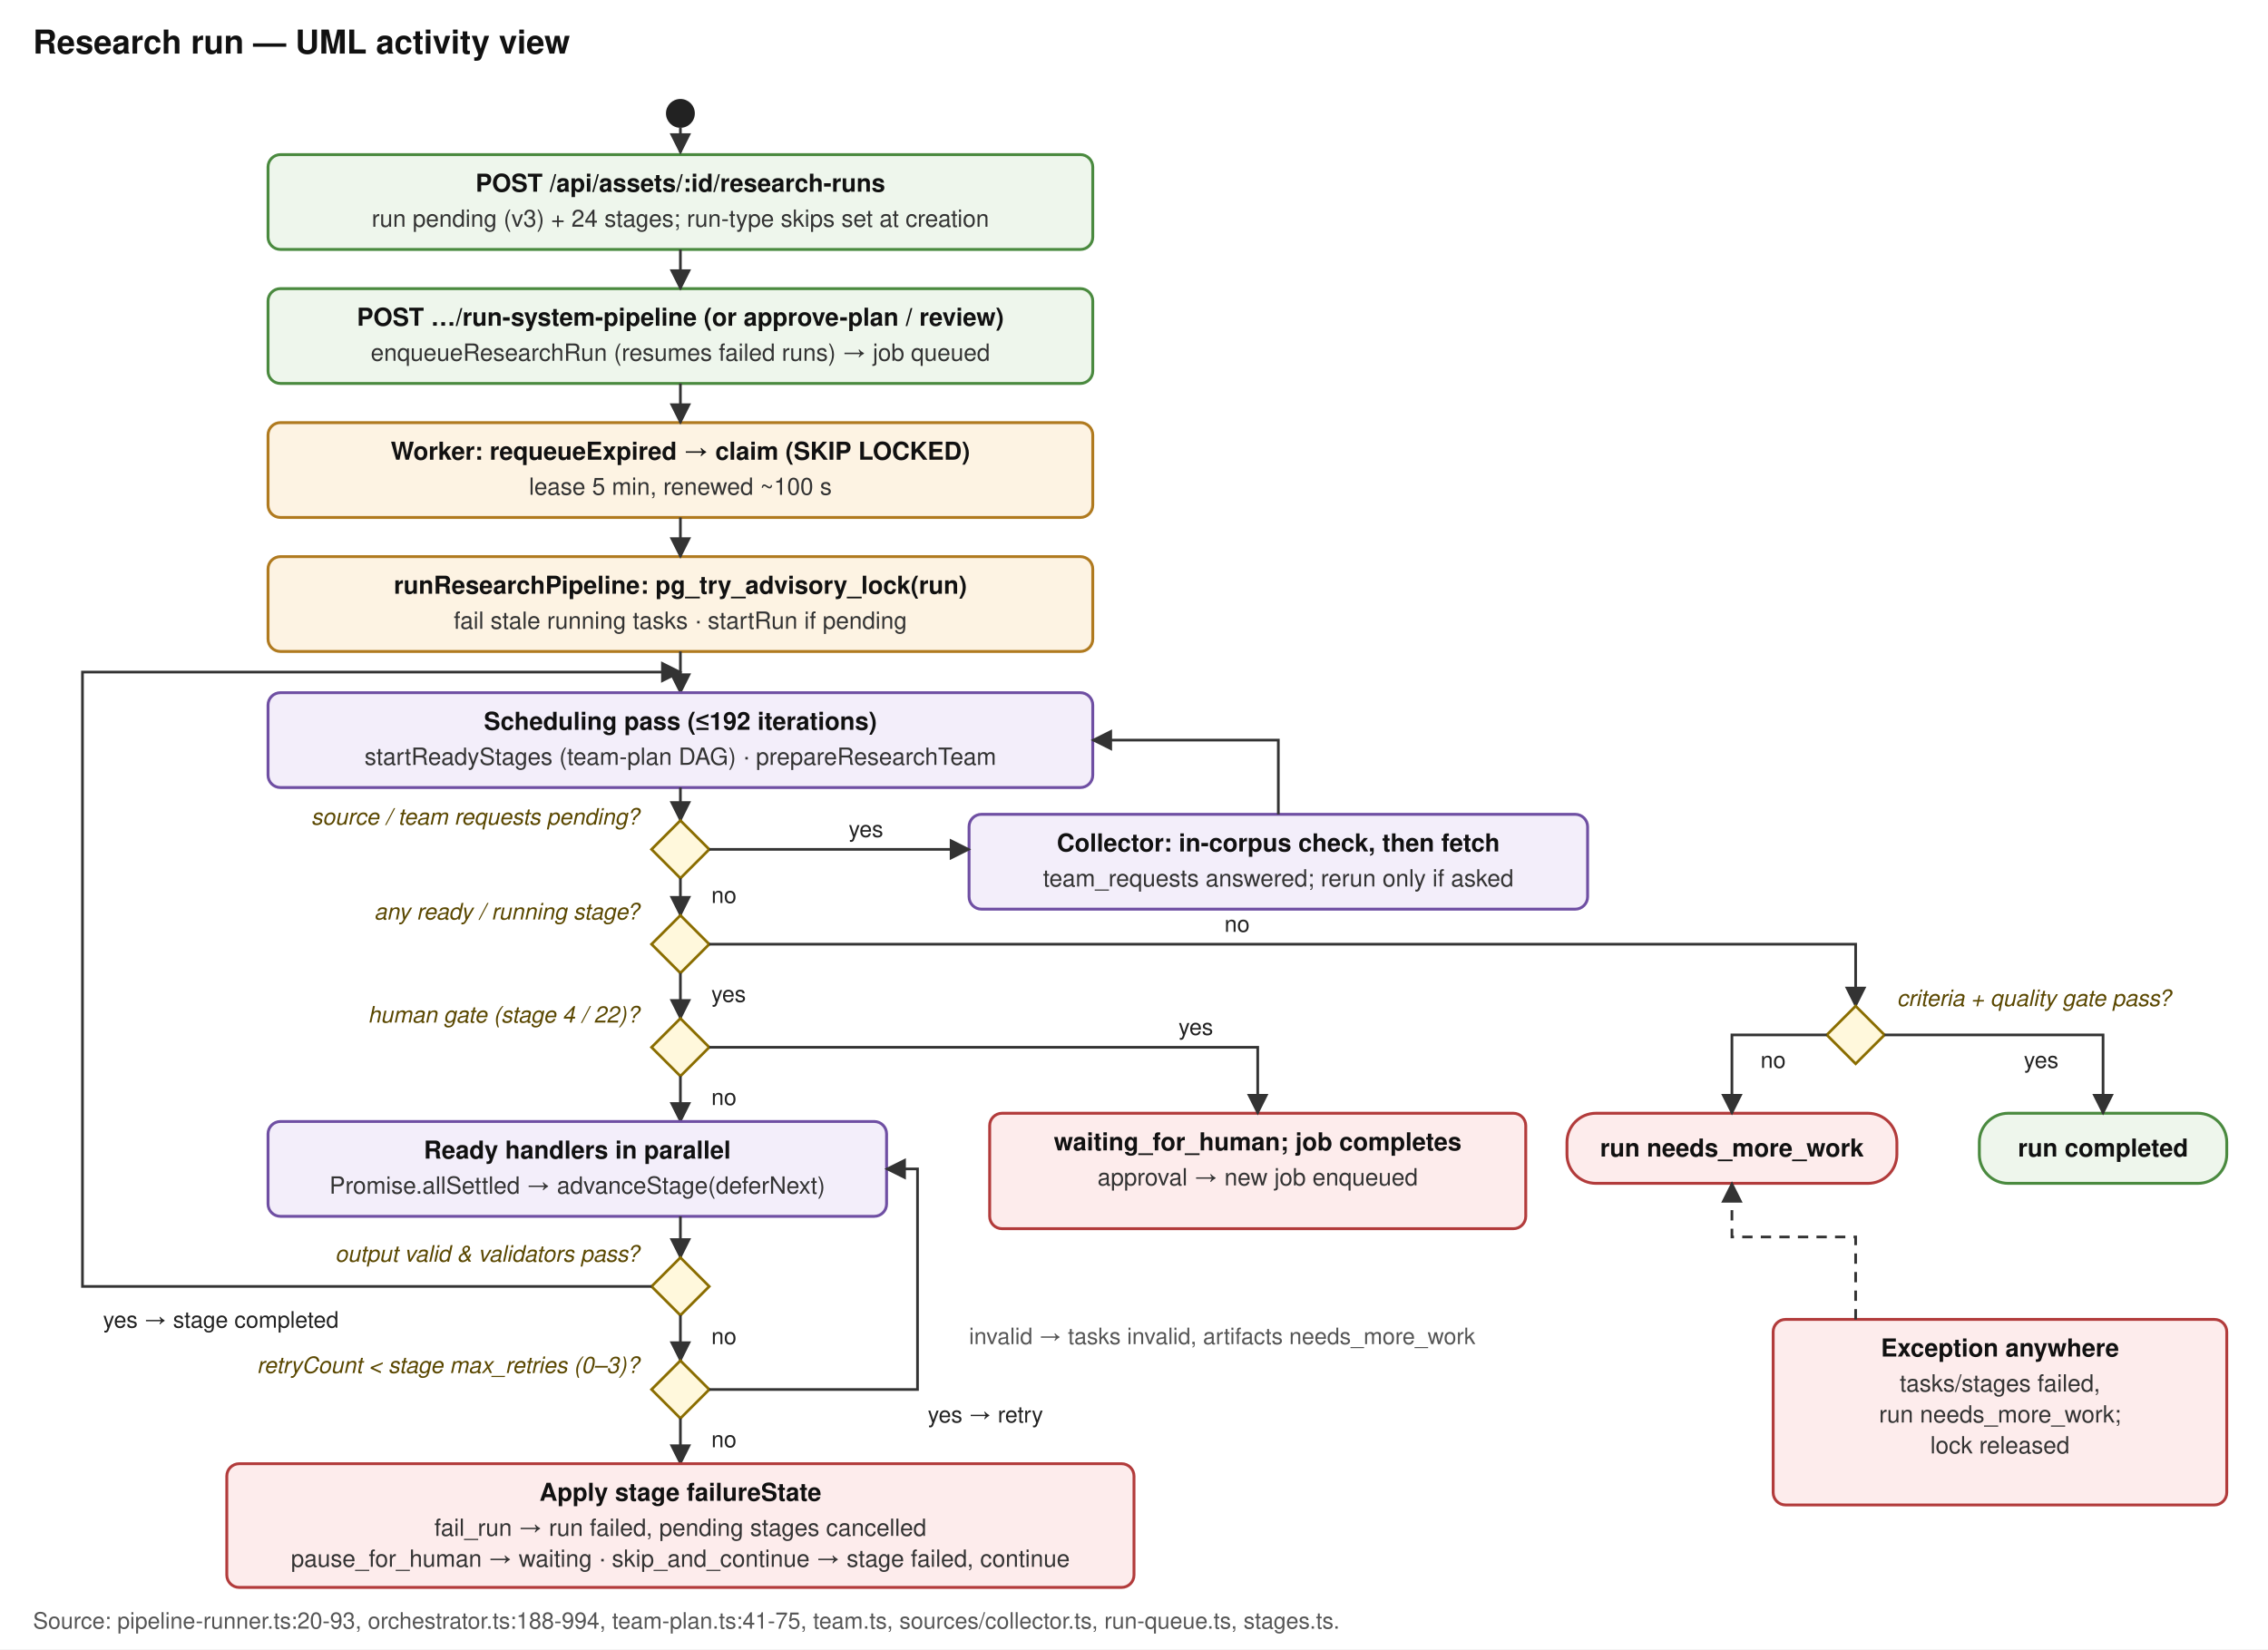
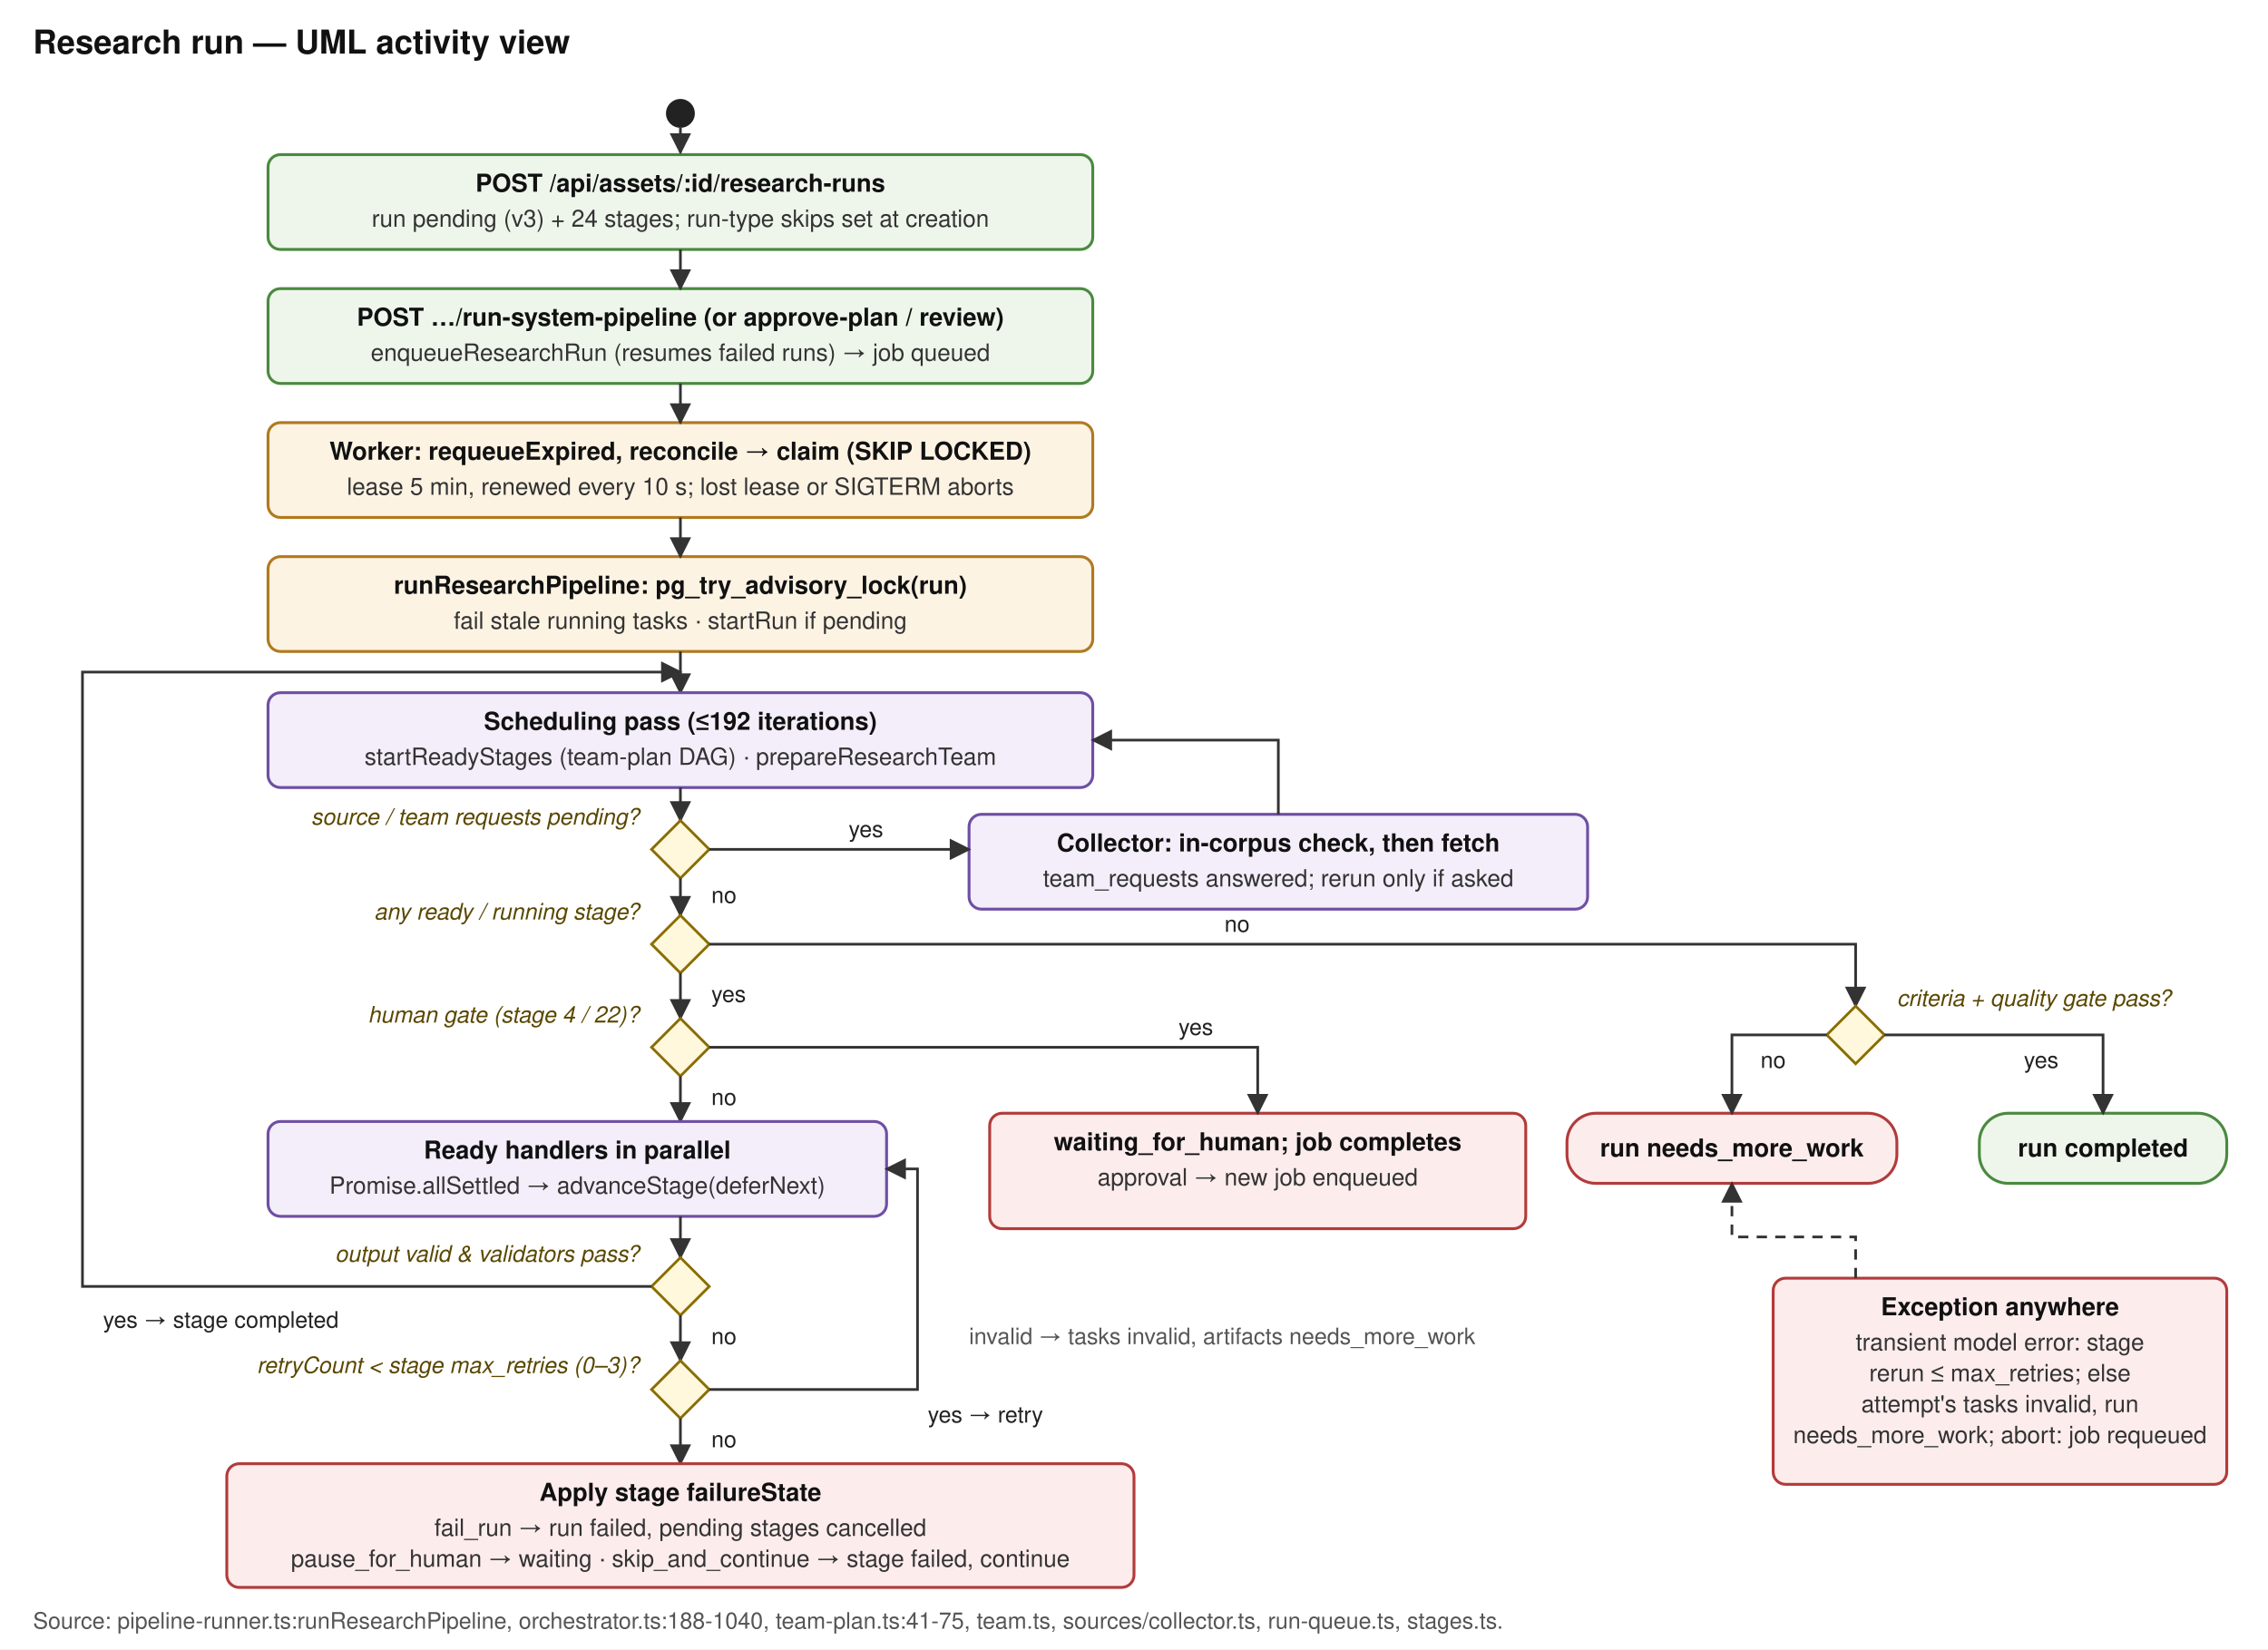
<svg xmlns="http://www.w3.org/2000/svg" viewBox="0 0 1100 800" width="1100" height="800" role="img" aria-labelledby="t d" font-family="Helvetica, Arial, sans-serif" font-size="13">
  <defs>
    <marker id="a" viewBox="0 0 10 10" refX="9" refY="5" markerWidth="8" markerHeight="8" orient="auto-start-reverse">
      <path d="M0,0 L10,5 L0,10 z" fill="#333" />
    </marker>
    <marker id="o" viewBox="0 0 10 10" refX="9" refY="5" markerWidth="9" markerHeight="9" orient="auto-start-reverse">
      <path d="M0,0 L10,5 L0,10" fill="none" stroke="#333" />
    </marker>
  </defs>
  <rect x="0" y="0" width="1100" height="800" fill="#ffffff" />
  <text x="16" y="26" font-size="16" font-weight="bold" fill="#111">Research run — UML activity view</text>
  <circle cx="330" cy="55" r="7" fill="#222" />
  <rect x="130" y="75" width="400" height="46" rx="6" fill="#eef6ec" stroke="#4a8a3f" stroke-width="1.4" />
  <text x="330.0" y="93" font-size="12" font-weight="bold" text-anchor="middle" fill="#111">POST /api/assets/:id/research-runs</text>
  <text x="330.0" y="110" font-size="11.5" font-weight="normal" text-anchor="middle" fill="#333">run pending (v3) + 24 stages; run-type skips set at creation</text>
  <rect x="130" y="140" width="400" height="46" rx="6" fill="#eef6ec" stroke="#4a8a3f" stroke-width="1.4" />
  <text x="330.0" y="158" font-size="12" font-weight="bold" text-anchor="middle" fill="#111">POST …/run-system-pipeline (or approve-plan / review)</text>
  <text x="330.0" y="175" font-size="11.5" font-weight="normal" text-anchor="middle" fill="#333">enqueueResearchRun (resumes failed runs) → job queued</text>
  <rect x="130" y="205" width="400" height="46" rx="6" fill="#fdf3e3" stroke="#b07a1f" stroke-width="1.4" />
-   <text x="330.0" y="223" font-size="12" font-weight="bold" text-anchor="middle" fill="#111">Worker: requeueExpired → claim (SKIP LOCKED)</text>
-   <text x="330.0" y="240" font-size="11.5" font-weight="normal" text-anchor="middle" fill="#333">lease 5 min, renewed ~100 s</text>
+   <text x="330.0" y="223" font-size="12" font-weight="bold" text-anchor="middle" fill="#111">Worker: requeueExpired, reconcile → claim (SKIP LOCKED)</text>
+   <text x="330.0" y="240" font-size="11.5" font-weight="normal" text-anchor="middle" fill="#333">lease 5 min, renewed every 10 s; lost lease or SIGTERM aborts</text>
  <rect x="130" y="270" width="400" height="46" rx="6" fill="#fdf3e3" stroke="#b07a1f" stroke-width="1.4" />
  <text x="330.0" y="288" font-size="12" font-weight="bold" text-anchor="middle" fill="#111">runResearchPipeline: pg_try_advisory_lock(run)</text>
  <text x="330.0" y="305" font-size="11.5" font-weight="normal" text-anchor="middle" fill="#333">fail stale running tasks · startRun if pending</text>
  <path d="M330,62 L330,74" fill="none" stroke="#333" stroke-width="1.3" marker-end="url(#a)" />
  <path d="M330,121 L330,140" fill="none" stroke="#333" stroke-width="1.3" marker-end="url(#a)" />
  <path d="M330,186 L330,205" fill="none" stroke="#333" stroke-width="1.3" marker-end="url(#a)" />
  <path d="M330,251 L330,270" fill="none" stroke="#333" stroke-width="1.3" marker-end="url(#a)" />
  <path d="M330,316 L330,336" fill="none" stroke="#333" stroke-width="1.3" marker-end="url(#a)" />
  <rect x="130" y="336" width="400" height="46" rx="6" fill="#f3eefa" stroke="#6f4fa3" stroke-width="1.4" />
  <text x="330.0" y="354" font-size="12" font-weight="bold" text-anchor="middle" fill="#111">Scheduling pass (≤192 iterations)</text>
  <text x="330.0" y="371" font-size="11.5" font-weight="normal" text-anchor="middle" fill="#333">startReadyStages (team-plan DAG) · prepareResearchTeam</text>
  <path d="M330,382 L330,398" fill="none" stroke="#333" stroke-width="1.3" marker-end="url(#a)" />
  <path d="M330,398 L344,412 L330,426 L316,412 z" fill="#fff8dc" stroke="#8a6d00" stroke-width="1.3" />
  <text x="310" y="400" font-size="11" font-weight="normal" text-anchor="end" fill="#5a4700" font-style="italic">source / team requests pending?</text>
  <rect x="470" y="395" width="300" height="46" rx="6" fill="#f3eefa" stroke="#6f4fa3" stroke-width="1.4" />
  <text x="620.0" y="413" font-size="12" font-weight="bold" text-anchor="middle" fill="#111">Collector: in-corpus check, then fetch</text>
  <text x="620.0" y="430" font-size="11.5" font-weight="normal" text-anchor="middle" fill="#333">team_requests answered; rerun only if asked</text>
  <path d="M344,412 L470,412" fill="none" stroke="#333" stroke-width="1.3" marker-end="url(#a)" />
  <text x="420" y="406" font-size="11" text-anchor="middle" fill="#222" stroke="#ffffff" stroke-width="3" paint-order="stroke">yes</text>
  <path d="M620,395 L620,359 L530,359" fill="none" stroke="#333" stroke-width="1.3" marker-end="url(#a)" />
  <path d="M330,426 L330,444" fill="none" stroke="#333" stroke-width="1.3" marker-end="url(#a)" />
  <text x="345" y="438" font-size="11" text-anchor="start" fill="#222" stroke="#ffffff" stroke-width="3" paint-order="stroke">no</text>
  <path d="M330,444 L344,458 L330,472 L316,458 z" fill="#fff8dc" stroke="#8a6d00" stroke-width="1.3" />
  <text x="310" y="446" font-size="11" font-weight="normal" text-anchor="end" fill="#5a4700" font-style="italic">any ready / running stage?</text>
  <path d="M344,458 L900,458 L900,488" fill="none" stroke="#333" stroke-width="1.3" marker-end="url(#a)" />
  <text x="600" y="452" font-size="11" text-anchor="middle" fill="#222" stroke="#ffffff" stroke-width="3" paint-order="stroke">no</text>
  <path d="M900,488 L914,502 L900,516 L886,502 z" fill="#fff8dc" stroke="#8a6d00" stroke-width="1.3" />
  <text x="920" y="488" font-size="11" font-weight="normal" text-anchor="start" fill="#5a4700" font-style="italic">criteria + quality gate pass?</text>
  <rect x="960" y="540" width="120" height="34" rx="14" fill="#eef6ec" stroke="#4a8a3f" stroke-width="1.4" />
  <text x="1020.0" y="561.0" font-size="12" font-weight="bold" text-anchor="middle" fill="#111">run completed</text>
  <rect x="760" y="540" width="160" height="34" rx="14" fill="#fdecec" stroke="#b23b3b" stroke-width="1.4" />
  <text x="840.0" y="561.0" font-size="12" font-weight="bold" text-anchor="middle" fill="#111">run needs_more_work</text>
  <path d="M914,502 L1020,502 L1020,540" fill="none" stroke="#333" stroke-width="1.3" marker-end="url(#a)" />
  <text x="990" y="518" font-size="11" text-anchor="middle" fill="#222" stroke="#ffffff" stroke-width="3" paint-order="stroke">yes</text>
  <path d="M886,502 L840,502 L840,540" fill="none" stroke="#333" stroke-width="1.3" marker-end="url(#a)" />
  <text x="860" y="518" font-size="11" text-anchor="middle" fill="#222" stroke="#ffffff" stroke-width="3" paint-order="stroke">no</text>
  <path d="M330,472 L330,494" fill="none" stroke="#333" stroke-width="1.3" marker-end="url(#a)" />
  <text x="345" y="486" font-size="11" text-anchor="start" fill="#222" stroke="#ffffff" stroke-width="3" paint-order="stroke">yes</text>
  <path d="M330,494 L344,508 L330,522 L316,508 z" fill="#fff8dc" stroke="#8a6d00" stroke-width="1.3" />
  <text x="310" y="496" font-size="11" font-weight="normal" text-anchor="end" fill="#5a4700" font-style="italic">human gate (stage 4 / 22)?</text>
  <rect x="480" y="540" width="260" height="56" rx="6" fill="#fdecec" stroke="#b23b3b" stroke-width="1.4" />
  <text x="610.0" y="558" font-size="12" font-weight="bold" text-anchor="middle" fill="#111">waiting_for_human; job completes</text>
  <text x="610.0" y="575" font-size="11.5" font-weight="normal" text-anchor="middle" fill="#333">approval → new job enqueued</text>
  <path d="M344,508 L610,508 L610,540" fill="none" stroke="#333" stroke-width="1.3" marker-end="url(#a)" />
  <text x="580" y="502" font-size="11" text-anchor="middle" fill="#222" stroke="#ffffff" stroke-width="3" paint-order="stroke">yes</text>
  <path d="M330,522 L330,544" fill="none" stroke="#333" stroke-width="1.3" marker-end="url(#a)" />
  <text x="345" y="536" font-size="11" text-anchor="start" fill="#222" stroke="#ffffff" stroke-width="3" paint-order="stroke">no</text>
  <rect x="130" y="544" width="300" height="46" rx="6" fill="#f3eefa" stroke="#6f4fa3" stroke-width="1.4" />
  <text x="280.0" y="562" font-size="12" font-weight="bold" text-anchor="middle" fill="#111">Ready handlers in parallel</text>
  <text x="280.0" y="579" font-size="11.5" font-weight="normal" text-anchor="middle" fill="#333">Promise.allSettled → advanceStage(deferNext)</text>
  <path d="M330,590 L330,610" fill="none" stroke="#333" stroke-width="1.3" marker-end="url(#a)" />
  <path d="M330,610 L344,624 L330,638 L316,624 z" fill="#fff8dc" stroke="#8a6d00" stroke-width="1.3" />
  <text x="310" y="612" font-size="11" font-weight="normal" text-anchor="end" fill="#5a4700" font-style="italic">output valid &amp; validators pass?</text>
  <path d="M316,624 L40,624 L40,326 L330,326" fill="none" stroke="#333" stroke-width="1.3" marker-end="url(#a)" />
  <text x="50" y="644" font-size="11" text-anchor="start" fill="#222" stroke="#ffffff" stroke-width="3" paint-order="stroke">yes → stage completed</text>
  <path d="M330,638 L330,660" fill="none" stroke="#333" stroke-width="1.3" marker-end="url(#a)" />
  <text x="345" y="652" font-size="11" text-anchor="start" fill="#222" stroke="#ffffff" stroke-width="3" paint-order="stroke">no</text>
  <text x="470" y="652" font-size="11" font-weight="normal" text-anchor="start" fill="#555">invalid → tasks invalid, artifacts needs_more_work</text>
  <path d="M330,660 L344,674 L330,688 L316,674 z" fill="#fff8dc" stroke="#8a6d00" stroke-width="1.3" />
  <text x="310" y="666" font-size="11" font-weight="normal" text-anchor="end" fill="#5a4700" font-style="italic">retryCount &lt; stage max_retries (0–3)?</text>
  <path d="M344,674 L445,674 L445,567 L430,567" fill="none" stroke="#333" stroke-width="1.3" marker-end="url(#a)" />
  <text x="450" y="690" font-size="11" text-anchor="start" fill="#222" stroke="#ffffff" stroke-width="3" paint-order="stroke">yes → retry</text>
  <path d="M330,688 L330,710" fill="none" stroke="#333" stroke-width="1.3" marker-end="url(#a)" />
  <text x="345" y="702" font-size="11" text-anchor="start" fill="#222" stroke="#ffffff" stroke-width="3" paint-order="stroke">no</text>
  <rect x="110" y="710" width="440" height="60" rx="6" fill="#fdecec" stroke="#b23b3b" stroke-width="1.4" />
  <text x="330.0" y="728" font-size="12" font-weight="bold" text-anchor="middle" fill="#111">Apply stage failureState</text>
  <text x="330.0" y="745" font-size="11.5" font-weight="normal" text-anchor="middle" fill="#333">fail_run → run failed, pending stages cancelled</text>
  <text x="330.0" y="760" font-size="11.5" font-weight="normal" text-anchor="middle" fill="#333">pause_for_human → waiting · skip_and_continue → stage failed, continue</text>
-   <rect x="860" y="640" width="220" height="90" rx="6" fill="#fdecec" stroke="#b23b3b" stroke-width="1.4" />
-   <text x="970.0" y="658" font-size="12" font-weight="bold" text-anchor="middle" fill="#111">Exception anywhere</text>
-   <text x="970.0" y="675" font-size="11.5" font-weight="normal" text-anchor="middle" fill="#333">tasks/stages failed,</text>
-   <text x="970.0" y="690" font-size="11.5" font-weight="normal" text-anchor="middle" fill="#333">run needs_more_work;</text>
-   <text x="970.0" y="705" font-size="11.5" font-weight="normal" text-anchor="middle" fill="#333">lock released</text>
-   <path d="M900,640 L900,600 L840,600 L840,574" fill="none" stroke="#333" stroke-width="1.3" stroke-dasharray="5 4" marker-end="url(#a)" />
-   <text x="16" y="790" font-size="11" font-weight="normal" text-anchor="start" fill="#555">Source: pipeline-runner.ts:20-93, orchestrator.ts:188-994, team-plan.ts:41-75, team.ts, sources/collector.ts, run-queue.ts, stages.ts.</text>
+   <rect x="860" y="620" width="220" height="100" rx="6" fill="#fdecec" stroke="#b23b3b" stroke-width="1.4" />
+   <text x="970.0" y="638" font-size="12" font-weight="bold" text-anchor="middle" fill="#111">Exception anywhere</text>
+   <text x="970.0" y="655" font-size="11.5" font-weight="normal" text-anchor="middle" fill="#333">transient model error: stage</text>
+   <text x="970.0" y="670" font-size="11.5" font-weight="normal" text-anchor="middle" fill="#333">rerun ≤ max_retries; else</text>
+   <text x="970.0" y="685" font-size="11.5" font-weight="normal" text-anchor="middle" fill="#333">attempt's tasks invalid, run</text>
+   <text x="970.0" y="700" font-size="11.5" font-weight="normal" text-anchor="middle" fill="#333">needs_more_work; abort: job requeued</text>
+   <path d="M900,620 L900,600 L840,600 L840,574" fill="none" stroke="#333" stroke-width="1.3" stroke-dasharray="5 4" marker-end="url(#a)" />
+   <text x="16" y="790" font-size="11" font-weight="normal" text-anchor="start" fill="#555">Source: pipeline-runner.ts:runResearchPipeline, orchestrator.ts:188-1040, team-plan.ts:41-75, team.ts, sources/collector.ts, run-queue.ts, stages.ts.</text>
</svg>
